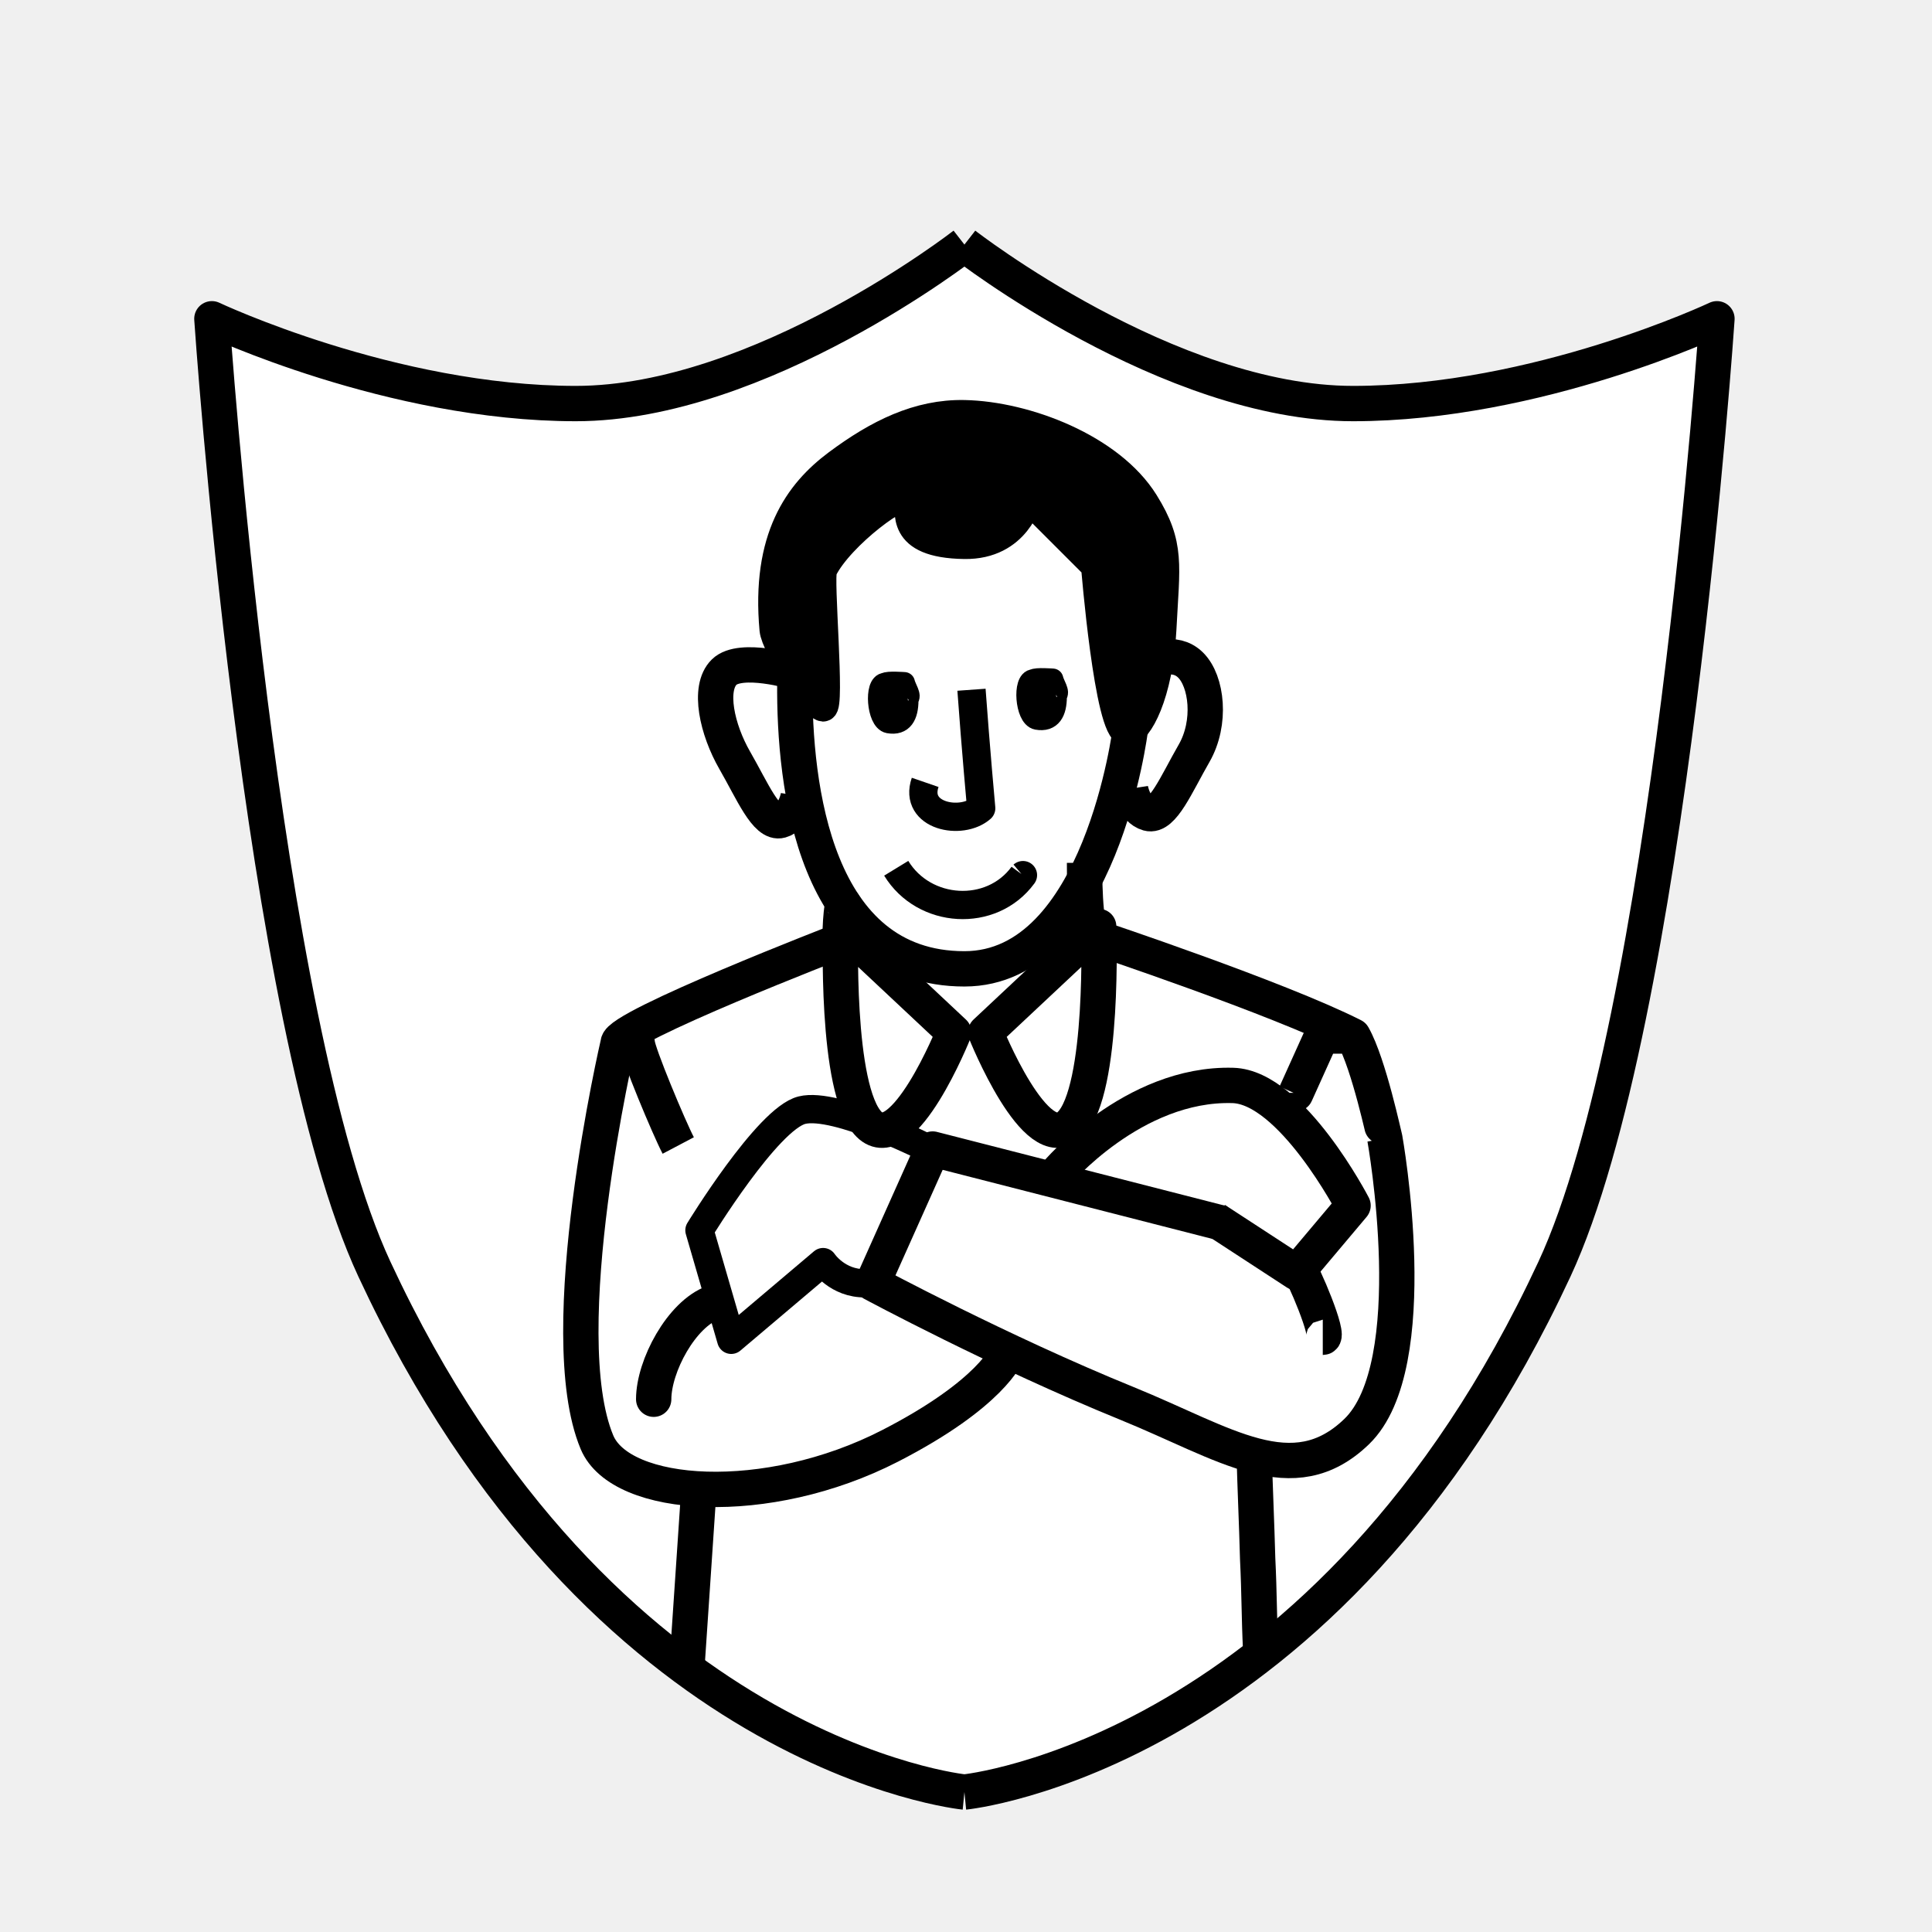
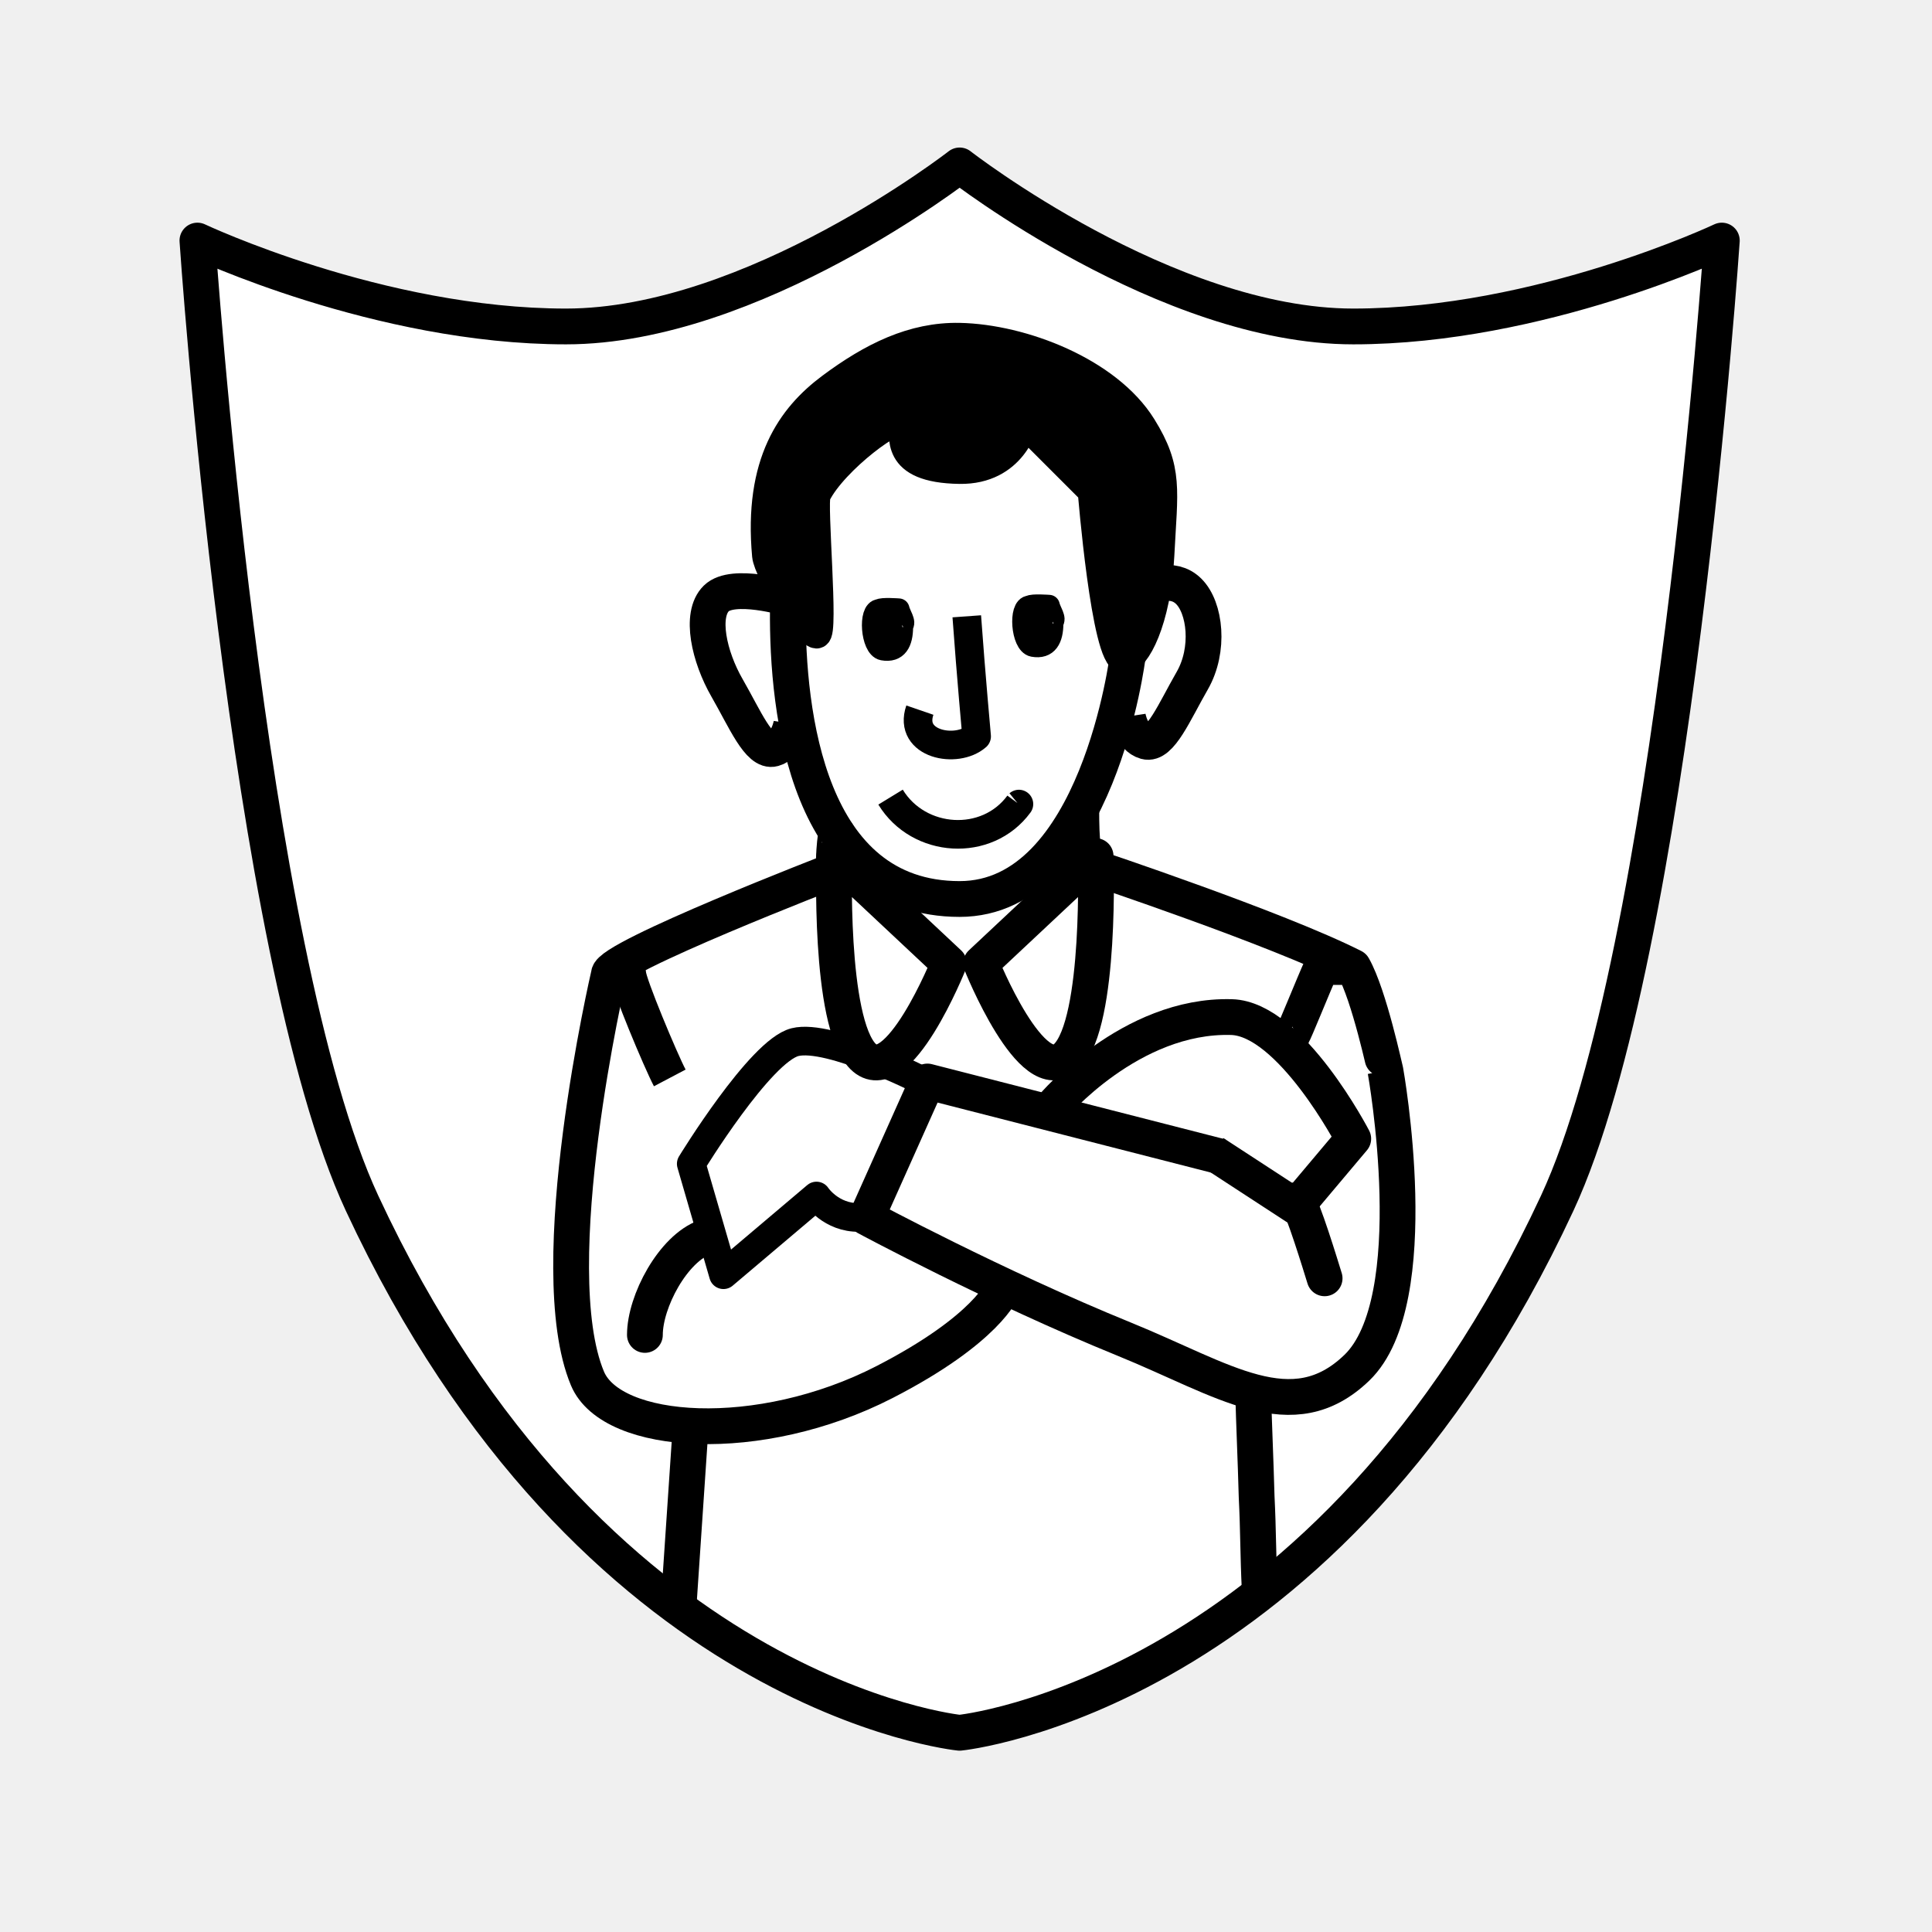
- <svg xmlns="http://www.w3.org/2000/svg" width="100%" height="100%" viewBox="0 0 265 265" version="1.1" xml:space="preserve" style="fill-rule:evenodd;clip-rule:evenodd;stroke-linejoin:round;">
+ <svg xmlns="http://www.w3.org/2000/svg" width="100%" height="100%" viewBox="0 0 265 265" version="1.1" xml:space="preserve" style="fill-rule:evenodd;clip-rule:evenodd;stroke-linecap:round;stroke-linejoin:round;">
  <g transform="matrix(1,0,0,1,-752.746,-365.512)">
    <g id="S3_Personal-Safety" transform="matrix(1,0,0,1,752.746,365.512)">
-       <rect x="0" y="0" width="264.567" height="264.567" style="fill:none;" />
-       <g transform="matrix(0.181726,0,0,0.181726,132.283,136.283)">
-         <g transform="matrix(1,0,0,1,-642.667,-642.667)">
-           <g id="Shape-1-copy" transform="matrix(2.66667,0,0,2.66667,0,0)">
-             <path d="M241,29C241,29 298.79,74 351,74C403.21,74 454,50 454,50C454,50 440.62,248.86 408,319C343.85,456.93 241,467 241,467M241,29C241,29 183.21,74 131,74C78.79,74 28,50 28,50C28,50 41.38,248.86 74,319C138.15,456.93 241,467 241,467" style="fill:white;fill-rule:nonzero;stroke:black;stroke-width:10px;" />
-           </g>
-           <g id="Shape-2" transform="matrix(2.66667,0,0,2.66667,0,0)">
-             <path d="M288,166C288,166 279.63,234 241,234C198.63,234 192.73,182.28 193,153" style="fill:none;stroke:black;stroke-width:10px;" />
-           </g>
-           <g id="Shape-3" transform="matrix(2.66667,0,0,2.66667,0,0)">
-             <path d="M294,147C294,147 300.34,143.42 305,148C309.66,152.58 310.99,164.33 306,173C301.01,181.67 297.1,191.16 293,190C288.9,188.85 288,183 288,183" style="fill:none;stroke:black;stroke-width:10px;" />
-           </g>
-           <g id="Shape-11" transform="matrix(2.66667,0,0,2.66667,0,0)">
-             <path d="M275,204C275,212.04 275.33,225 278,225C278,225 329.83,242.28 351,253C355.49,260.93 359.93,282 360,282C360,282 371.55,346.18 352,365C333.97,382.36 314.86,368.33 287,357C251.01,342.36 215,323 215,323L232,285L314,306" style="fill:none;stroke:black;stroke-width:10px;" />
-           </g>
-           <g id="Shape-11-copy" transform="matrix(2.66667,0,0,2.66667,0,0)">
-             <path d="M207,216C206.06,213.76 205.54,226.85 206,226C206,226 142.87,250.38 143,255C143,255 123.95,336.83 137,368C143.78,384.19 185.08,386.95 220,369C248.79,354.2 253,343 253,343" style="fill:none;stroke:black;stroke-width:10px;" />
-           </g>
-           <g id="Shape-12" transform="matrix(2.66667,0,0,2.66667,0,0)">
-             <path d="M247,252C247,252 261.3,287.74 271,278C280.7,268.26 279,222 279,222L247,252Z" style="fill:none;stroke:black;stroke-width:10px;" />
-           </g>
-           <g id="Shape-12-copy" transform="matrix(2.66667,0,0,2.66667,0,0)">
-             <path d="M238,252C238,252 223.7,287.74 214,278C204.3,268.26 206,222 206,222L238,252Z" style="fill:none;stroke:black;stroke-width:10px;" />
-           </g>
-           <g id="Shape-10" transform="matrix(2.66667,0,0,2.66667,0,0)">
-             <path d="M221.7,205.53C229.57,218.43 248.65,219.62 257.57,207.47C257.543,207.503 257.513,207.533 257.48,207.56" style="fill:none;stroke:black;stroke-width:8px;" />
-           </g>
-           <g id="Shape-6" transform="matrix(2.66667,0,0,2.66667,0,0)">
-             <path d="M229.89,181.22C226.59,190.82 240.16,193.46 245.75,188.55C245.75,188.55 244.2,171.64 243,155" style="fill:none;stroke:black;stroke-width:8px;" />
-           </g>
-           <g id="Shape-3-copy" transform="matrix(2.66667,0,0,2.66667,0,0)">
-             <path d="M193,150C193,150 177.66,145.42 173,150C168.34,154.58 171.01,166.33 176,175C180.99,183.67 184.9,193.16 189,192C193.1,190.85 194,185 194,185" style="fill:none;stroke:black;stroke-width:10px;" />
-           </g>
-           <g id="Shape-1" transform="matrix(2.66667,0,0,2.66667,0,0)">
-             <path d="M225,101C225.85,104.27 222.13,113.72 241,114C255.96,114.22 259,101 259,101L278,120C278,120 281.79,167 287,167C290.19,167 296.07,156.42 297,138C297.93,119.58 299.49,114.04 292,102C282.39,86.55 258.44,77.36 241,77C227.93,76.73 216.44,82.48 205,91C193.99,99.21 184.64,112.05 187,138C187.42,142.61 198.42,159.75 201,160C203.22,160.22 199.86,123.32 201,121C205.76,111.3 224.15,97.73 225,101Z" style="stroke:black;stroke-width:8px;" />
-           </g>
-           <g id="Shape-13" transform="matrix(2.66667,0,0,2.66667,0,0)">
-             <path d="M231,285C231,285 204.72,271.57 195,274C185.28,276.43 166,308 166,308L175,339L201,317C201,317 205.02,323.13 213,323" style="fill:none;stroke:black;stroke-width:8px;" />
-           </g>
-           <g id="Shape-18" transform="matrix(2.66667,0,0,2.66667,0,0)">
-             <path d="M165.85,381.2C164.723,397.913 163.597,414.627 162.47,431.34C162.543,431.147 162.617,430.957 162.69,430.77" style="fill:none;stroke:black;stroke-width:10px;" />
-           </g>
-           <g id="Shape-19" transform="matrix(2.66667,0,0,2.66667,0,0)">
-             <path d="M323,371C323.27,381.18 323.73,390.82 324,401C324.49,410.82 324.38,417.12 324.86,426.94C325.067,426.587 325.27,426.23 325.47,425.87" style="fill:none;stroke:black;stroke-width:10px;" />
-           </g>
-           <g id="Shape-20" transform="matrix(2.66667,0,0,2.66667,0,0)">
-             <path d="M169.89,328.47C160.91,331.68 153.05,346.45 153.05,355.82L153.05,355.64" style="fill:none;stroke:black;stroke-width:10px;" />
-           </g>
-           <g id="Shape-21" transform="matrix(2.66667,0,0,2.66667,0,0)">
-             <path d="M335.25,318.12C336.83,319.85 344.62,338.29 342.43,338.29" style="fill:none;stroke:black;stroke-width:10px;" />
-           </g>
-           <g id="Shape-22" transform="matrix(2.66667,0,0,2.66667,0,0)">
-             <path d="M146.56,255.01L148.4,255.01C148.47,257.71 157.49,279.24 160,284" style="fill:none;stroke:black;stroke-width:10px;" />
-           </g>
-           <g id="Shape-23" transform="matrix(2.66667,0,0,2.66667,0,0)">
-             <path d="M347.91,253.01L342.13,253.01C339.67,258.457 337.21,263.907 334.75,269.36L334.75,269.1" style="fill:none;stroke:black;stroke-width:10px;" />
-           </g>
-           <g id="Shape-13-copy" transform="matrix(2.66667,0,0,2.66667,0,0)">
-             <path d="M267,292C267,292 288.67,266.18 317,267C333.6,267.48 351,301 351,301L335,320L312,305" style="fill:none;stroke:black;stroke-width:10px;" />
-           </g>
-           <g id="Shape-9" transform="matrix(2.66667,0,0,2.66667,0,0)">
-             <path d="M266.97,156.49C268.08,155.89 266.32,153.5 266,152C266,152 261.2,151.64 260.6,152.18C257.59,152.18 258.32,162.74 261.56,163.33C265.56,164.05 266.98,161.26 267,157" style="stroke:black;stroke-width:6px;" />
-           </g>
-           <g id="Shape-9-copy" transform="matrix(2.66667,0,0,2.66667,0,0)">
-             <path d="M224.97,157.49C226.08,156.89 224.32,154.5 224,153C224,153 219.2,152.64 218.6,153.18C215.59,153.18 216.32,163.74 219.56,164.33C223.56,165.05 224.98,162.26 225,158" style="stroke:black;stroke-width:6px;" />
+       <g>
+         <rect x="0" y="0" width="264.567" height="264.567" style="fill:none;" />
+         <g transform="matrix(0.18406,0,0,0.18406,131.625,126.746)">
+           <g transform="matrix(1,0,0,1,-642.667,-642.667)">
+             <g id="Shape-1-copy" transform="matrix(2.66667,0,0,2.66667,0,0)">
+               <path d="M241,29C241,29 298.79,74 351,74C403.21,74 454,50 454,50C454,50 440.62,248.86 408,319C343.85,456.93 241,467 241,467M241,29C241,29 183.21,74 131,74C78.79,74 28,50 28,50C28,50 41.38,248.86 74,319C138.15,456.93 241,467 241,467" style="fill:white;fill-rule:nonzero;stroke:black;stroke-width:10px;" />
+             </g>
+             <g id="Shape-2" transform="matrix(2.66667,0,0,2.66667,0,0)">
+               <path d="M288,166C288,166 279.63,234 241,234C198.63,234 192.73,182.28 193,153" style="fill:none;stroke:black;stroke-width:10px;stroke-linecap:butt;" />
+             </g>
+             <g id="Shape-3" transform="matrix(2.66667,0,0,2.66667,0,0)">
+               <path d="M294,147C294,147 300.34,143.42 305,148C309.66,152.58 310.99,164.33 306,173C301.01,181.67 297.1,191.16 293,190C288.9,188.85 288,183 288,183" style="fill:none;stroke:black;stroke-width:10px;stroke-linecap:butt;" />
+             </g>
+             <g id="Shape-11" transform="matrix(2.66667,0,0,2.66667,0,0)">
+               <path d="M275,209C275,217.04 275.33,225 278,225C278,225 329.83,242.28 351,253C355.49,260.93 359.93,282 360,282C360,282 371.55,346.18 352,365C333.97,382.36 314.86,368.33 287,357C251.01,342.36 215,323 215,323L232,285L314,306" style="fill:none;stroke:black;stroke-width:10px;stroke-linecap:butt;" />
+             </g>
+             <g id="Shape-11-copy" transform="matrix(2.66667,0,0,2.66667,0,0)">
+               <path d="M207,216C206.06,213.76 205.54,226.85 206,226C206,226 142.87,250.38 143,255C143,255 123.95,336.83 137,368C143.78,384.19 185.08,386.95 220,369C248.79,354.2 253,343 253,343" style="fill:none;stroke:black;stroke-width:10px;stroke-linecap:butt;" />
+             </g>
+             <g id="Shape-12" transform="matrix(2.66667,0,0,2.66667,0,0)">
+               <path d="M247,252C247,252 261.3,287.74 271,278C280.7,268.26 279,222 279,222L247,252Z" style="fill:none;stroke:black;stroke-width:10px;stroke-linecap:butt;" />
+             </g>
+             <g id="Shape-12-copy" transform="matrix(2.66667,0,0,2.66667,0,0)">
+               <path d="M238,252C238,252 223.7,287.74 214,278C204.3,268.26 206,222 206,222L238,252Z" style="fill:none;stroke:black;stroke-width:10px;stroke-linecap:butt;" />
+             </g>
+             <g id="Shape-10" transform="matrix(2.66667,0,0,2.66667,0,0)">
+               <path d="M221.7,205.53C229.57,218.43 248.65,219.62 257.57,207.47C257.543,207.503 257.513,207.533 257.48,207.56" style="fill:none;stroke:black;stroke-width:8px;stroke-linecap:butt;" />
+             </g>
+             <g id="Shape-6" transform="matrix(2.66667,0,0,2.66667,0,0)">
+               <path d="M229.89,181.22C226.59,190.82 240.16,193.46 245.75,188.55C245.75,188.55 244.2,171.64 243,155" style="fill:none;stroke:black;stroke-width:8px;stroke-linecap:butt;" />
+             </g>
+             <g id="Shape-3-copy" transform="matrix(2.66667,0,0,2.66667,0,0)">
+               <path d="M193,150C193,150 177.66,145.42 173,150C168.34,154.58 171.01,166.33 176,175C180.99,183.67 184.9,193.16 189,192C193.1,190.85 194,185 194,185" style="fill:none;stroke:black;stroke-width:10px;stroke-linecap:butt;" />
+             </g>
+             <g id="Shape-1" transform="matrix(2.66667,0,0,2.66667,0,0)">
+               <path d="M225,101C225.85,104.27 222.13,113.72 241,114C255.96,114.22 259,101 259,101L278,120C278,120 281.79,167 287,167C290.19,167 296.07,156.42 297,138C297.93,119.58 299.49,114.04 292,102C282.39,86.55 258.44,77.36 241,77C227.93,76.73 216.44,82.48 205,91C193.99,99.21 184.64,112.05 187,138C187.42,142.61 198.42,159.75 201,160C203.22,160.22 199.86,123.32 201,121C205.76,111.3 224.15,97.73 225,101Z" style="stroke:black;stroke-width:8px;stroke-linecap:butt;" />
+             </g>
+             <g id="Shape-13" transform="matrix(2.66667,0,0,2.66667,0,0)">
+               <path d="M231,285C231,285 204.72,271.57 195,274C185.28,276.43 166,308 166,308L175,339L201,317C201,317 205.02,323.13 213,323" style="fill:none;stroke:black;stroke-width:8px;stroke-linecap:butt;" />
+             </g>
+             <g id="Shape-18" transform="matrix(2.66667,0,0,2.66667,0,0)">
+               <path d="M165.85,381.2C164.723,397.913 163.597,414.627 162.47,431.34C162.543,431.147 162.617,430.957 162.69,430.77" style="fill:none;stroke:black;stroke-width:10px;stroke-linecap:butt;" />
+             </g>
+             <g id="Shape-19" transform="matrix(2.66667,0,0,2.66667,0,0)">
+               <path d="M323,371C323.27,381.18 323.73,390.82 324,401C324.49,410.82 324.38,417.12 324.86,426.94C325.067,426.587 325.27,426.23 325.47,425.87" style="fill:none;stroke:black;stroke-width:10px;stroke-linecap:butt;" />
+             </g>
+             <g id="Shape-20" transform="matrix(2.66667,0,0,2.66667,0,0)">
+               <path d="M169.89,328.47C160.91,331.68 153.05,346.45 153.05,355.82L153.05,355.64" style="fill:none;stroke:black;stroke-width:10px;stroke-linecap:butt;" />
+             </g>
+             <g id="Shape-21" transform="matrix(2.66667,0,0,2.66667,0,0)">
+               <path d="M335.25,318.12C336.83,319.85 341.92,336.5 343,340" style="fill:none;stroke:black;stroke-width:10px;" />
+             </g>
+             <g id="Shape-22" transform="matrix(2.66667,0,0,2.66667,0,0)">
+               <path d="M146.56,255.01L148.4,255.01C148.47,257.71 157.49,279.24 160,284" style="fill:none;stroke:black;stroke-width:10px;stroke-linecap:butt;" />
+             </g>
+             <g id="Shape-23" transform="matrix(2.66667,0,0,2.66667,0,0)">
+               <path d="M347.91,253.01L342.13,253.01C339.67,258.46 334.63,271.15 334,272C333.64,273.3 332.03,275.93 333,274" style="fill:none;stroke:black;stroke-width:10px;stroke-linecap:butt;" />
+             </g>
+             <g id="Shape-13-copy" transform="matrix(2.66667,0,0,2.66667,0,0)">
+               <path d="M267,292C267,292 288.67,266.18 317,267C333.6,267.48 351,301 351,301L335,320L312,305" style="fill:none;stroke:black;stroke-width:10px;stroke-linecap:butt;" />
+             </g>
+             <g id="Shape-9" transform="matrix(2.66667,0,0,2.66667,0,0)">
+               <path d="M266.97,156.49C268.08,155.89 266.32,153.5 266,152C266,152 261.2,151.64 260.6,152.18C257.59,152.18 258.32,162.74 261.56,163.33C265.56,164.05 266.98,161.26 267,157" style="stroke:black;stroke-width:6px;stroke-linecap:butt;" />
+             </g>
+             <g id="Shape-9-copy" transform="matrix(2.66667,0,0,2.66667,0,0)">
+               <path d="M224.97,157.49C226.08,156.89 224.32,154.5 224,153C224,153 219.2,152.64 218.6,153.18C215.59,153.18 216.32,163.74 219.56,164.33C223.56,165.05 224.98,162.26 225,158" style="stroke:black;stroke-width:6px;stroke-linecap:butt;" />
+             </g>
          </g>
        </g>
      </g>
    </g>
  </g>
</svg>
